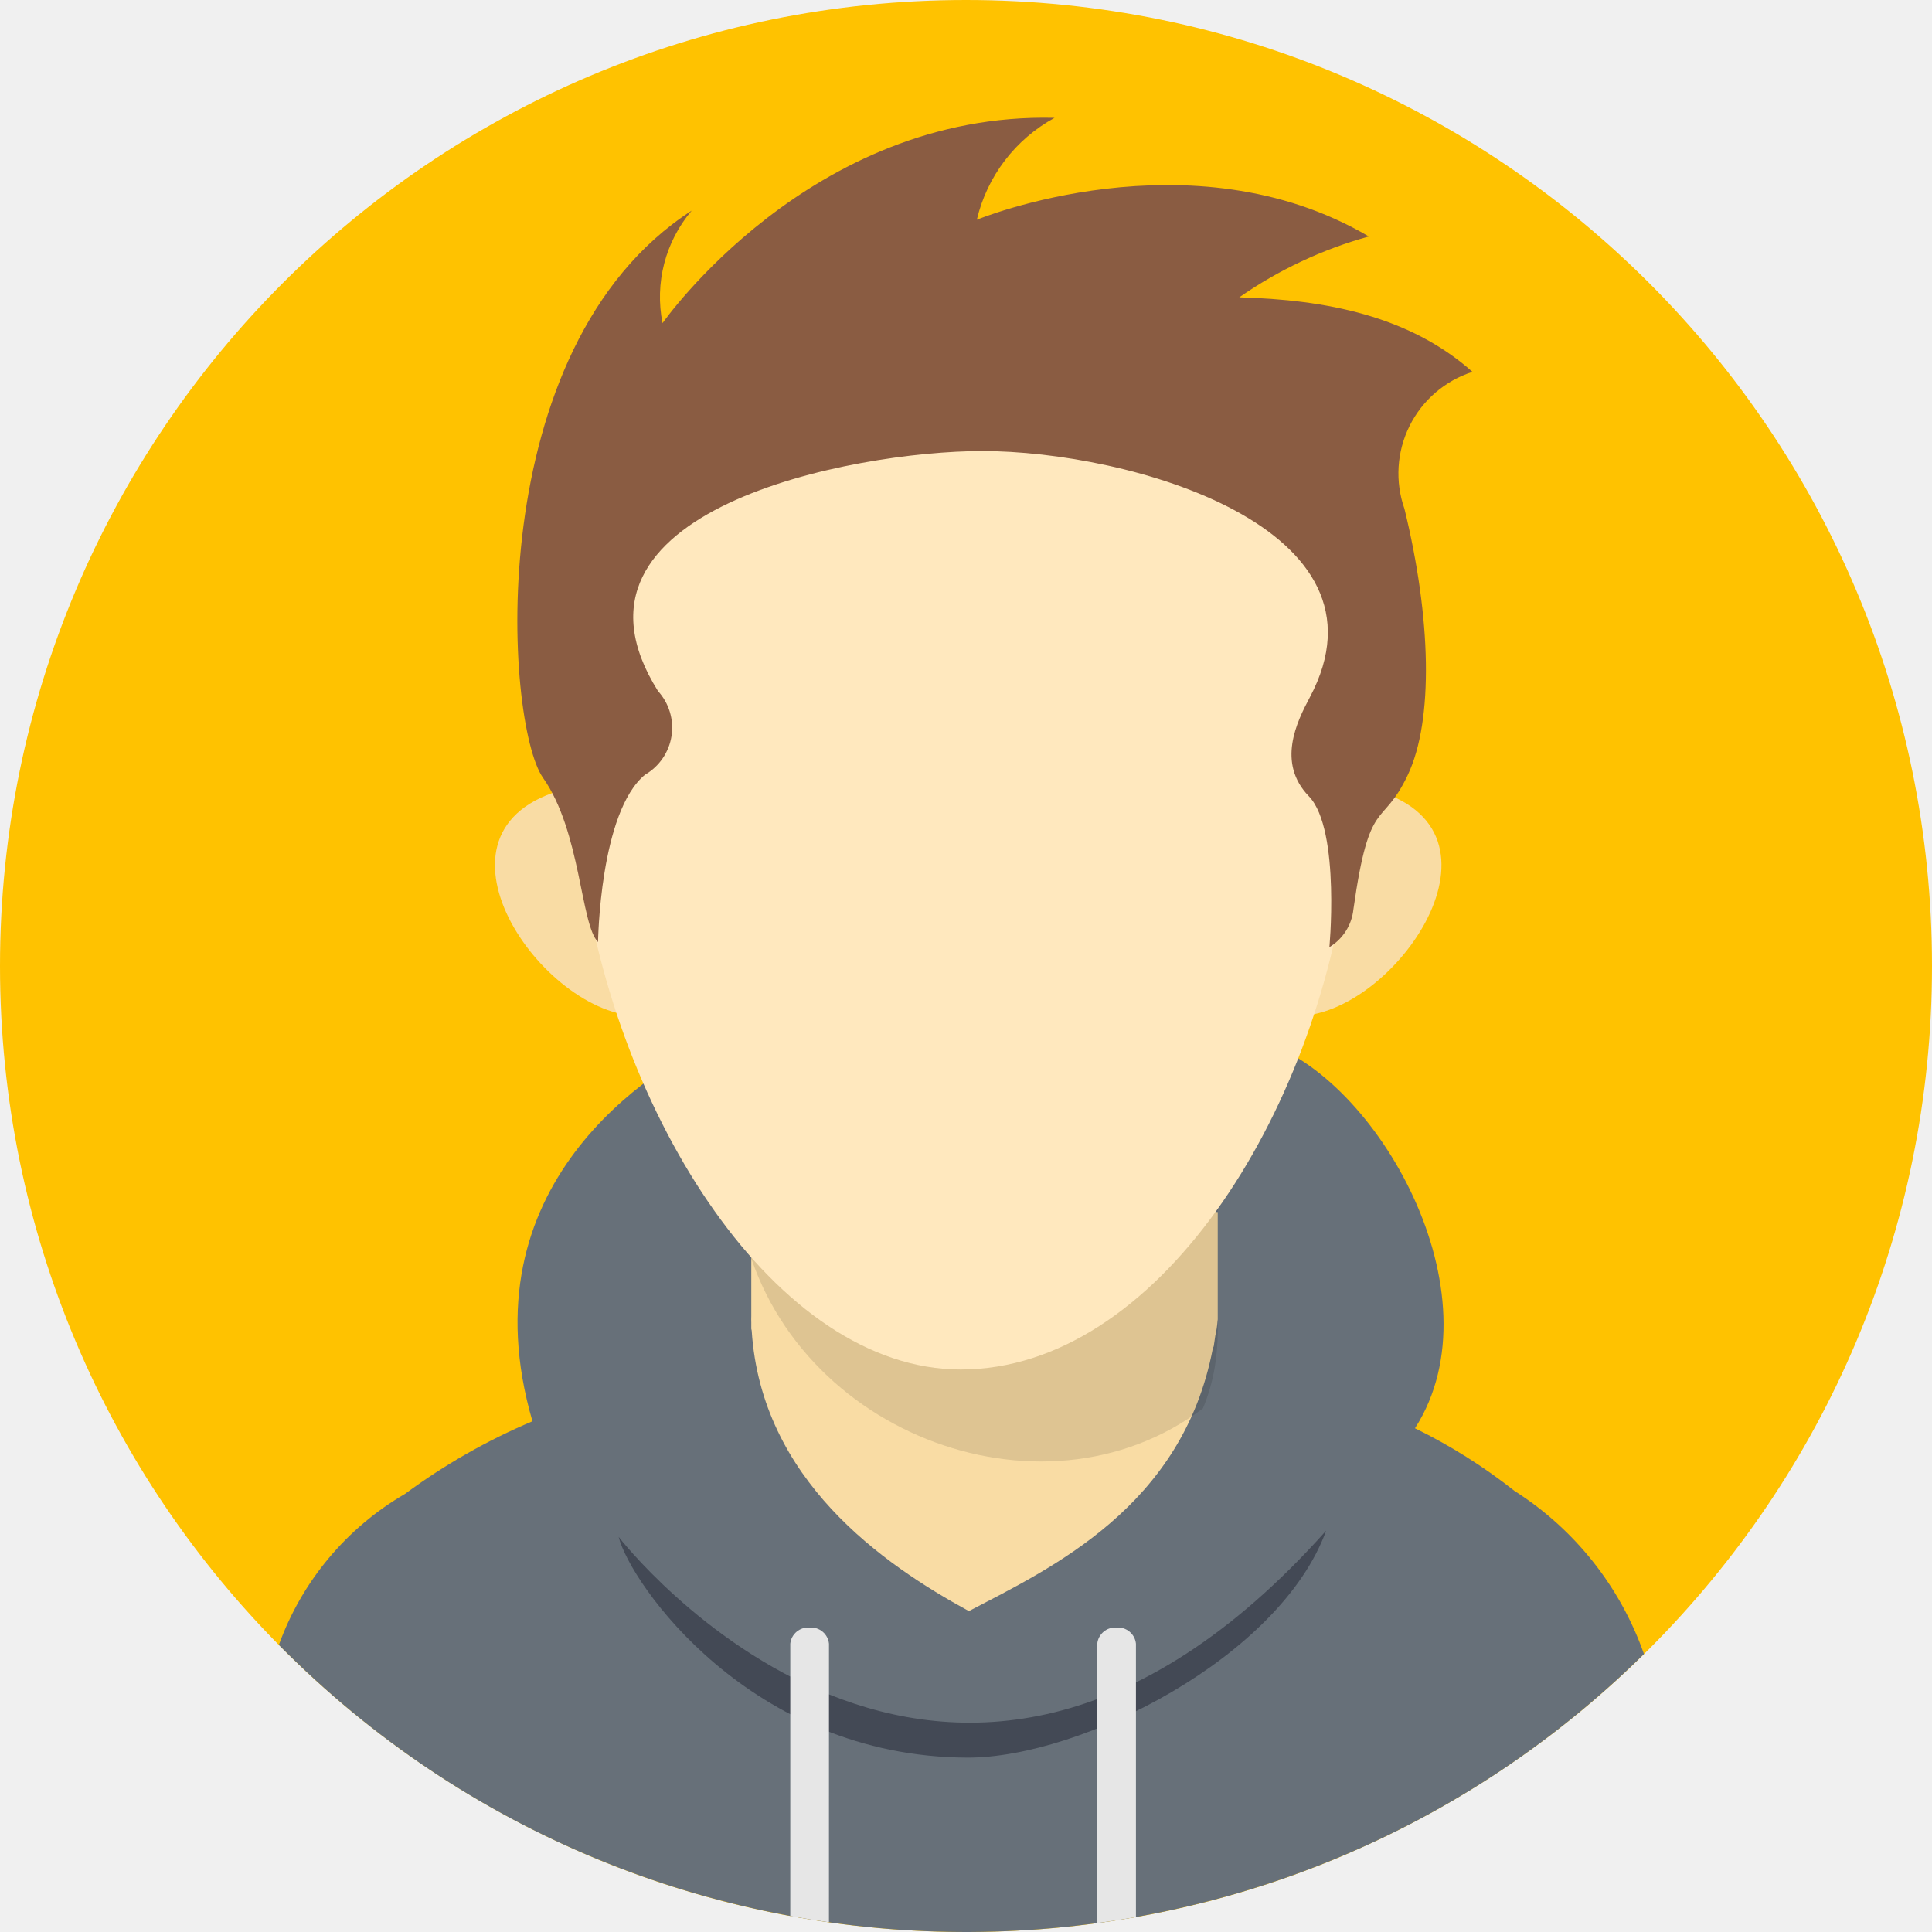
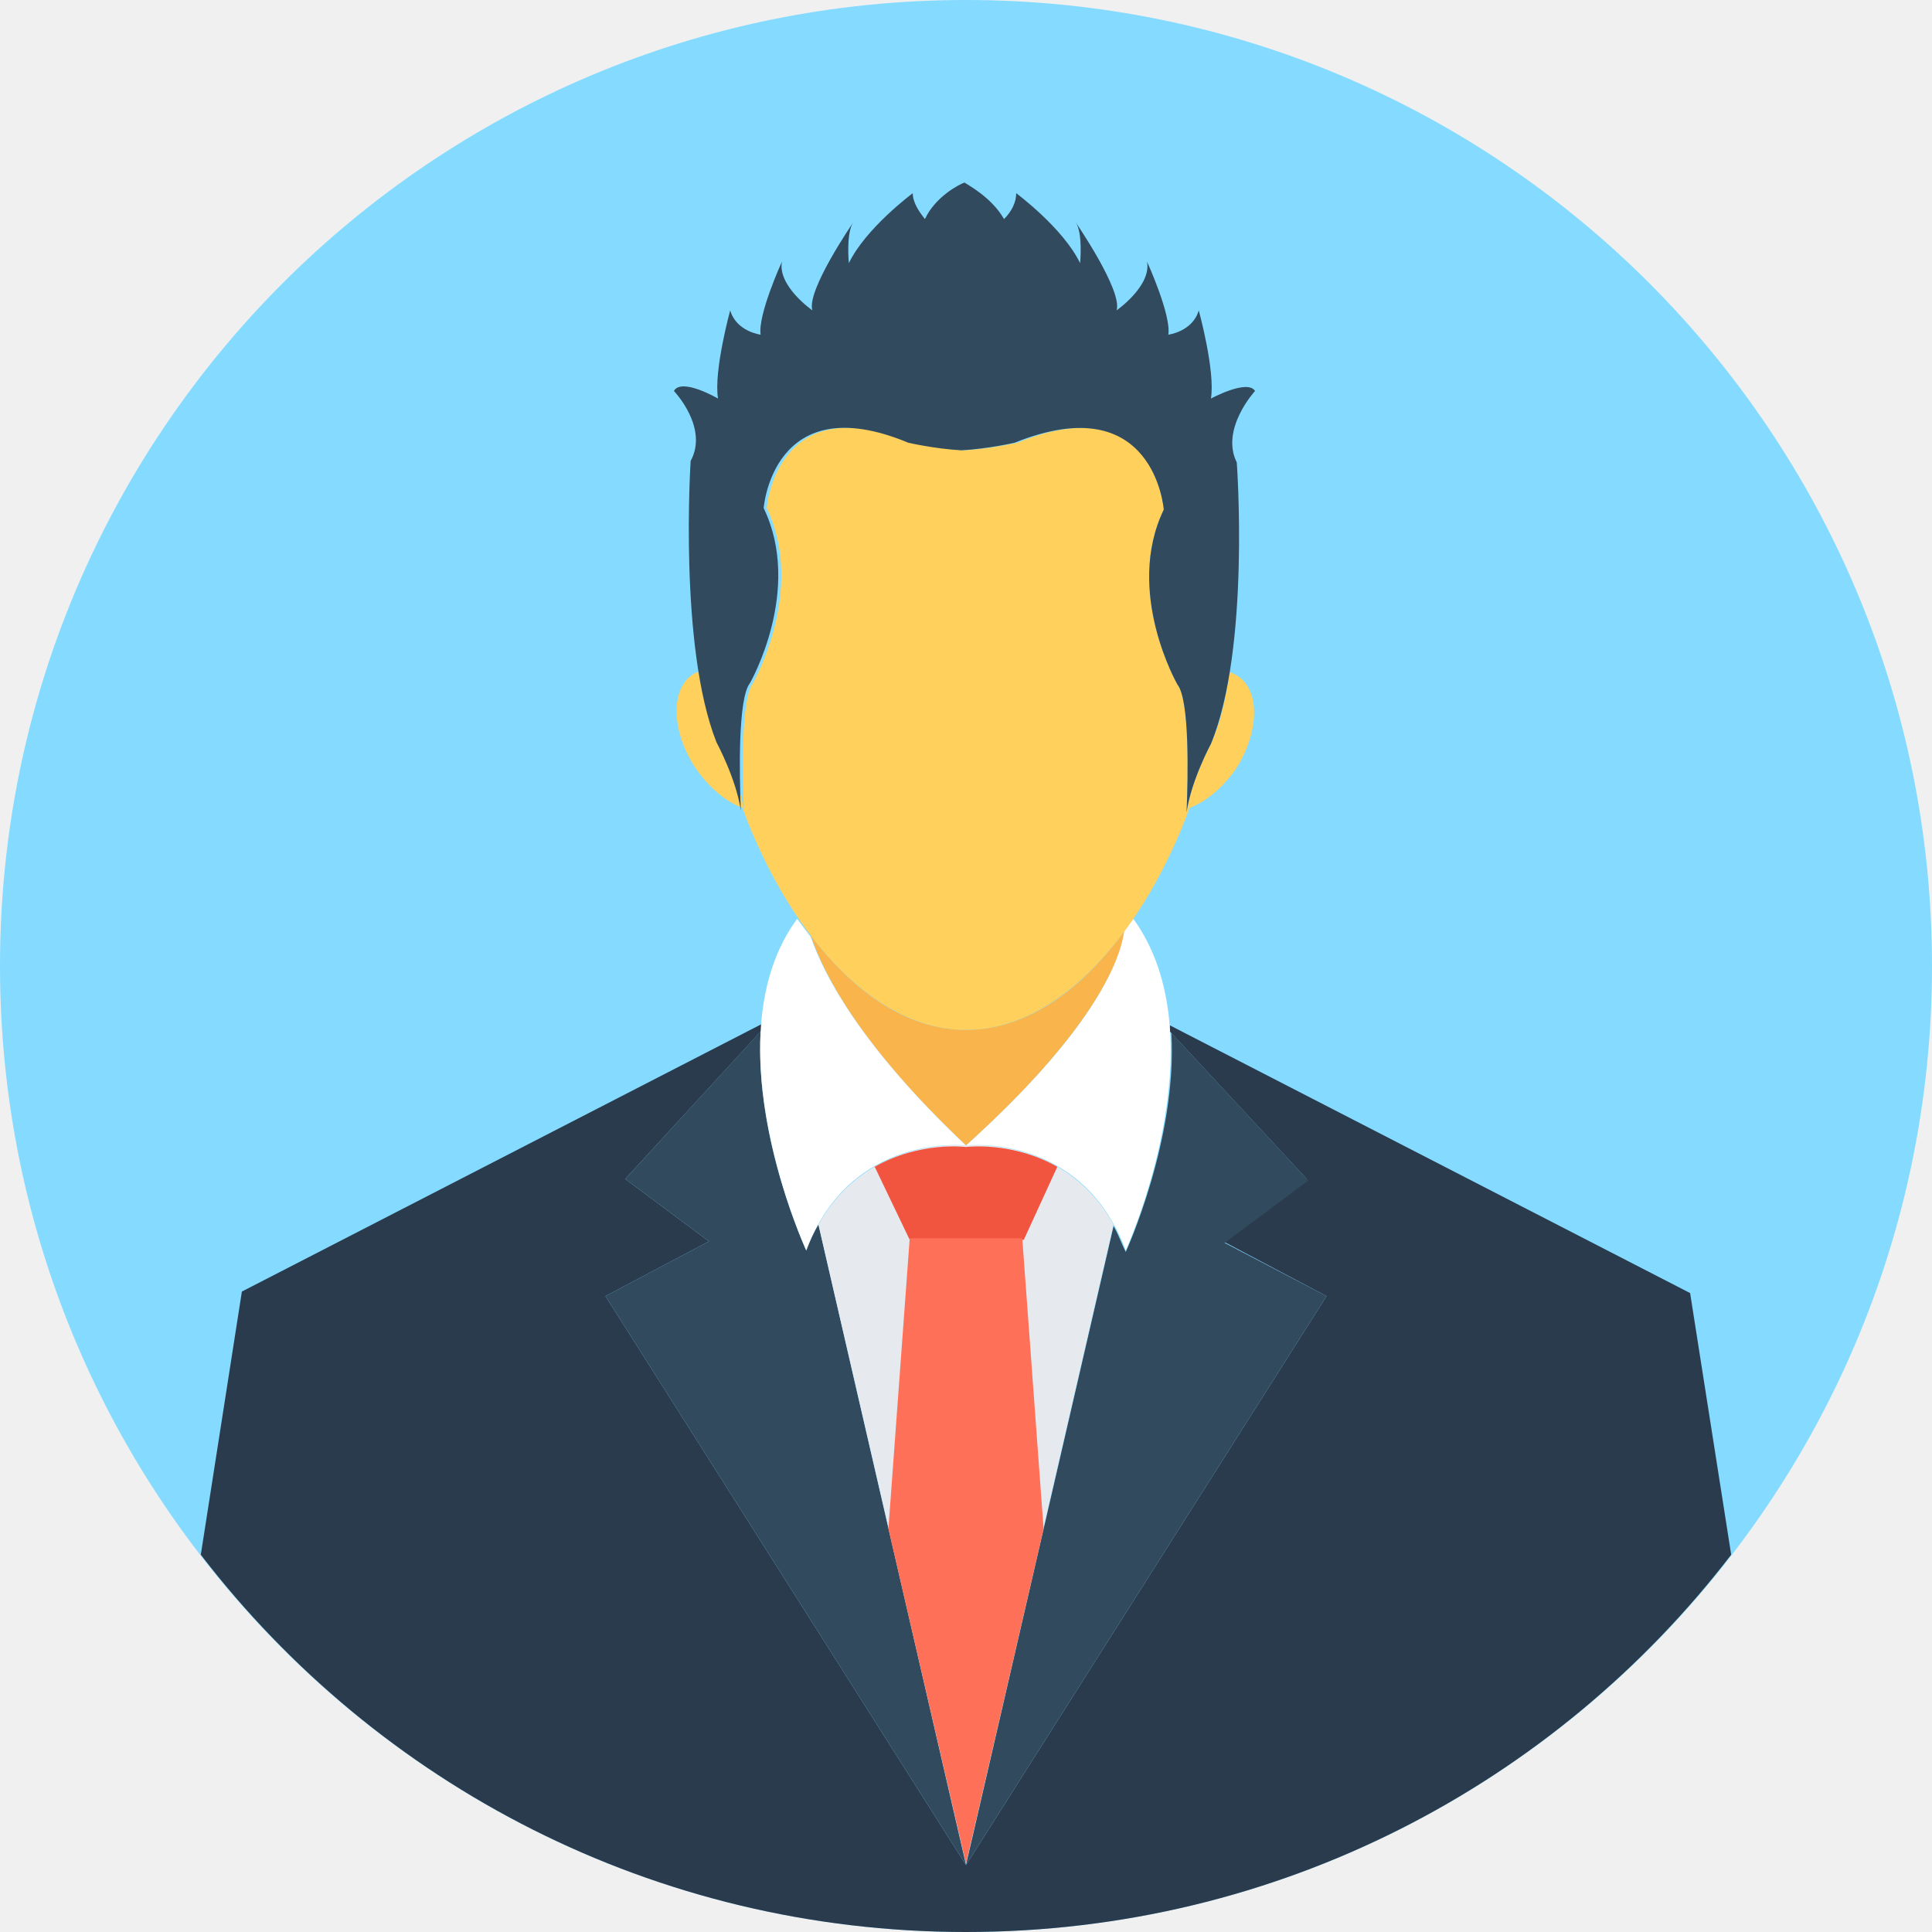
- <svg xmlns="http://www.w3.org/2000/svg" width="800px" height="800px" viewBox="0 0 61.8 61.8">
-   <g data-name="Layer 2" id="Layer_2">
-     <g data-name="—ÎÓÈ 1" id="_ÎÓÈ_1">
-       <circle cx="30.9" cy="30.9" fill="#ffc200" r="30.9" />
-       <path d="M52.587 52.908a30.895 30.895 0 0 1-43.667-.291 9.206 9.206 0 0 1 4.037-4.832 19.799 19.799 0 0 1 4.075-2.322c-2.198-7.553 3.777-11.266 6.063-12.335 0 3.487 3.265 1.173 7.317 1.217 3.336.037 9.933 3.395 9.933-1.035 3.67 1.086 7.67 8.08 4.917 12.377a17.604 17.604 0 0 1 3.181 2.002 10.192 10.192 0 0 1 4.144 5.22z" fill="#677079" fill-rule="evenodd" />
-       <path d="M24.032 38.68l14.92.09v3.437l-.007.053a2.784 2.784 0 0 1-.07.462l-.05.341-.03.071c-.966 5.074-5.193 7.035-7.803 8.401-2.75-1.498-6.638-4.197-6.947-8.972l-.013-.059v-.2a8.897 8.897 0 0 1-.004-.207c0 .036.003.07.004.106z" fill="#f9dca4" fill-rule="evenodd" />
-       <path d="M38.953 38.617v4.005a7.167 7.167 0 0 1-.095 1.108 6.01 6.01 0 0 1-.38 1.321c-5.184 3.915-13.444.704-14.763-5.983z" fill-rule="evenodd" opacity="0.11" />
-       <path d="M18.104 25.235c-4.94 1.27-.74 7.29 2.367 7.264a19.805 19.805 0 0 1-2.367-7.264z" fill="#f9dca4" fill-rule="evenodd" />
-       <path d="M43.837 25.235c4.94 1.27.74 7.29-2.368 7.263a19.8 19.8 0 0 0 2.368-7.263z" fill="#f9dca4" fill-rule="evenodd" />
-       <path d="M30.733 11.361c20.523 0 12.525 32.446 0 32.446-11.83 0-20.523-32.446 0-32.446z" fill="#ffe8be" fill-rule="evenodd" />
-       <path d="M21.047 22.105a1.738 1.738 0 0 1-.414 2.676c-1.45 1.193-1.503 5.353-1.503 5.353-.56-.556-.547-3.534-1.761-5.255s-2.032-13.763 4.757-18.142a4.266 4.266 0 0 0-.933 3.6s4.716-6.763 12.54-6.568a5.029 5.029 0 0 0-2.487 3.26s6.84-2.822 12.54.535a13.576 13.576 0 0 0-4.145 1.947c2.768.076 5.443.59 7.46 2.384a3.412 3.412 0 0 0-2.176 4.38c.856 3.503.936 6.762.107 8.514-.829 1.752-1.22.621-1.739 4.295a1.609 1.609 0 0 1-.77 1.214c-.02.266.382-3.756-.655-4.827-1.036-1.07-.385-2.385.029-3.163 2.89-5.427-5.765-7.886-10.496-7.88-4.103.005-14 1.87-10.354 7.677z" fill="#8a5c42" fill-rule="evenodd" />
-       <path d="M19.79 49.162c.03.038 10.418 13.483 22.63-.2-1.475 4.052-7.837 7.27-11.476 7.26-6.95-.02-10.796-5.6-11.154-7.06z" fill="#434955" fill-rule="evenodd" />
-       <path d="M36.336 61.323c-.41.072-.822.135-1.237.192v-8.937a.576.576 0 0 1 .618-.516.576.576 0 0 1 .619.516v8.745zm-9.82.166q-.622-.089-1.237-.2v-8.711a.576.576 0 0 1 .618-.516.576.576 0 0 1 .62.516z" fill="#e6e6e6" fill-rule="evenodd" />
-     </g>
+ <svg xmlns="http://www.w3.org/2000/svg" height="800px" width="800px" version="1.1" id="Layer_1" viewBox="0 0 508 508" xml:space="preserve">
+   <circle style="fill:#84DBFF;" cx="254" cy="254" r="254" />
+   <path style="fill:#2B3B4E;" d="M455.2,408.8C408.8,469.2,336,508,254,508S99.2,469.2,52.8,408.8l10.8-69.2l136.8-70.4  c0,0.4,0,1.2,0,1.6l-36,39.2l22,16.4l-27.2,14.4L254,490.4l94.8-149.6l-27.2-14.4l22-16.4l-36-38.8c0-0.4,0-0.8,0-1.6L444.4,340  L455.2,408.8z" />
+   <g>
+     <path style="fill:#324A5E;" d="M348.8,340.8L254,490.4l38.8-168c1.2,2,2,4.4,3.2,6.8c0,0,13.6-29.6,12-57.6l36,38.8l-22,16.4   L348.8,340.8z" />
+     <path style="fill:#324A5E;" d="M159.2,340.8l27.2-14.4l-22-16.4l35.6-38.8c-1.6,28.4,12,57.6,12,57.6c0.8-2.4,2-4.8,3.2-6.8   L254,490.4L159.2,340.8z" />
  </g>
+   <path style="fill:#E6E9EE;" d="M292.8,322L254,490l-38.8-168c13.2-23.6,38.8-20.8,38.8-20.8l0,0C254,301.2,279.6,298.4,292.8,322z" />
+   <g>
+     <path style="fill:#F1543F;" d="M254.4,300.8C254,301.2,254,301.2,254.4,300.8c-0.4,0-0.4,0-0.4,0H254.4z" />
+     <path style="fill:#F1543F;" d="M278,306.8l-8.8,19.2h-30l-9.2-19.2c12-6.8,24-5.2,24-5.2S266,300,278,306.8z" />
+   </g>
+   <polygon style="fill:#FF7058;" points="274.4,402 254,490 233.6,402 239.2,325.6 268.8,325.6 " />
+   <path style="fill:#F9B54C;" d="M296,244.4c-1.6,8.8-9.2,27.2-42,56.8c-28.4-26.8-37.6-45.6-40.8-55.2c11.2,14.8,25.2,24.8,40.8,24.8  C270,270.8,284.4,260.4,296,244.4z" />
+   <g>
+     <path style="fill:#FFFFFF;" d="M296,328.8c-11.6-31.2-42-27.6-42-27.6c32.4-29.2,40.4-47.6,41.6-56.4c0.8-1.2,1.6-2,2.4-3.2   C321.2,273.6,296,328.8,296,328.8z" />
+     <path style="fill:#FFFFFF;" d="M254,301.2c0,0-30.4-3.6-42,27.6c0,0-25.6-55.6-2.4-87.2c1.2,1.6,2.4,3.2,3.6,4.8l0,0   C216.4,255.6,225.6,274.4,254,301.2z" />
+   </g>
+   <path style="fill:#FFD05B;" d="M325.6,201.2c-3.6,5.6-8.4,9.6-12.8,11.2c-11.6,31.6-33.6,58.4-58.8,58.4s-47.2-26.8-58.8-58.4  c-4.4-1.6-9.2-5.6-12.8-11.2c-6-9.6-6-20.4,0-24c0.4-0.4,1.2-0.4,2-0.8c1.2,6.8,2.8,13.2,4.8,18.8c0,0,5.2,9.6,6.4,18  c-0.4-9.6-0.8-29.6,2.4-33.6c0,0,14-24.4,3.6-46c0,0,2.4-32,38-17.2c0,0,6.8,1.6,14,2l0,0l0,0l0,0l0,0c6.8-0.4,14-2,14-2  c36-14.8,38.4,17.6,38.4,17.6c-10.4,21.6,3.6,46,3.6,46c3.2,4,2.8,24,2.4,33.6c1.2-8.4,6.4-18,6.4-18c2.4-5.2,4-12,4.8-18.8  c0.8,0,1.2,0.4,2,0.8C331.2,181.2,331.2,191.6,325.6,201.2z" />
+   <path style="fill:#324A5E;" d="M330,102.8c-2-3.2-11.6,2-11.6,2c1.2-7.2-3.2-23.2-3.2-23.2c-1.6,5.6-8,6.4-8,6.4  c0.8-5.2-5.6-19.2-5.6-19.2c1.2,6.4-8,12.8-8,12.8c1.6-5.2-10.8-23.2-10.8-23.2c2,2.8,1.2,10.8,1.2,10.8  c-4.4-9.2-16.8-18.4-16.8-18.4c0,2.4-1.2,4.8-3.2,6.8c-3.2-5.6-9.2-8.8-10.4-9.6l0,0l0,0l0,0l0,0l0,0l0,0l0,0l0,0l0,0  c-1.2,0.4-7.6,3.6-10.4,9.6c-1.6-2-3.2-4.4-3.2-6.8c0,0-12.4,9.2-16.8,18.4c0,0-0.8-8,1.2-10.8c0,0-12.4,18-10.8,23.2  c0,0-9.2-6.4-8-12.8c0,0-6.4,14-5.6,19.2c0,0-6.4-0.8-8-6.4c0,0-4.4,16-3.2,23.2c0,0-9.6-5.6-11.6-2c0,0,9.2,9.6,4.4,18.4  c0,0-3.2,48.8,6.8,74c0,0,5.2,9.6,6.4,18c-0.4-9.6-0.8-29.6,2.4-33.6c0,0,14-24.4,3.6-46c0,0,2.4-32,38-17.2c0,0,6.8,1.6,14,2l0,0  l0,0l0,0l0,0c7.2-0.4,14-2,14-2C303.6,101.6,306,134,306,134c-10.4,21.6,3.6,46,3.6,46c3.2,4,2.8,24,2.4,33.6c1.2-8.4,6.4-18,6.4-18  c10.4-25.2,6.8-74,6.8-74C320.8,112.8,330,102.8,330,102.8z" />
</svg>
